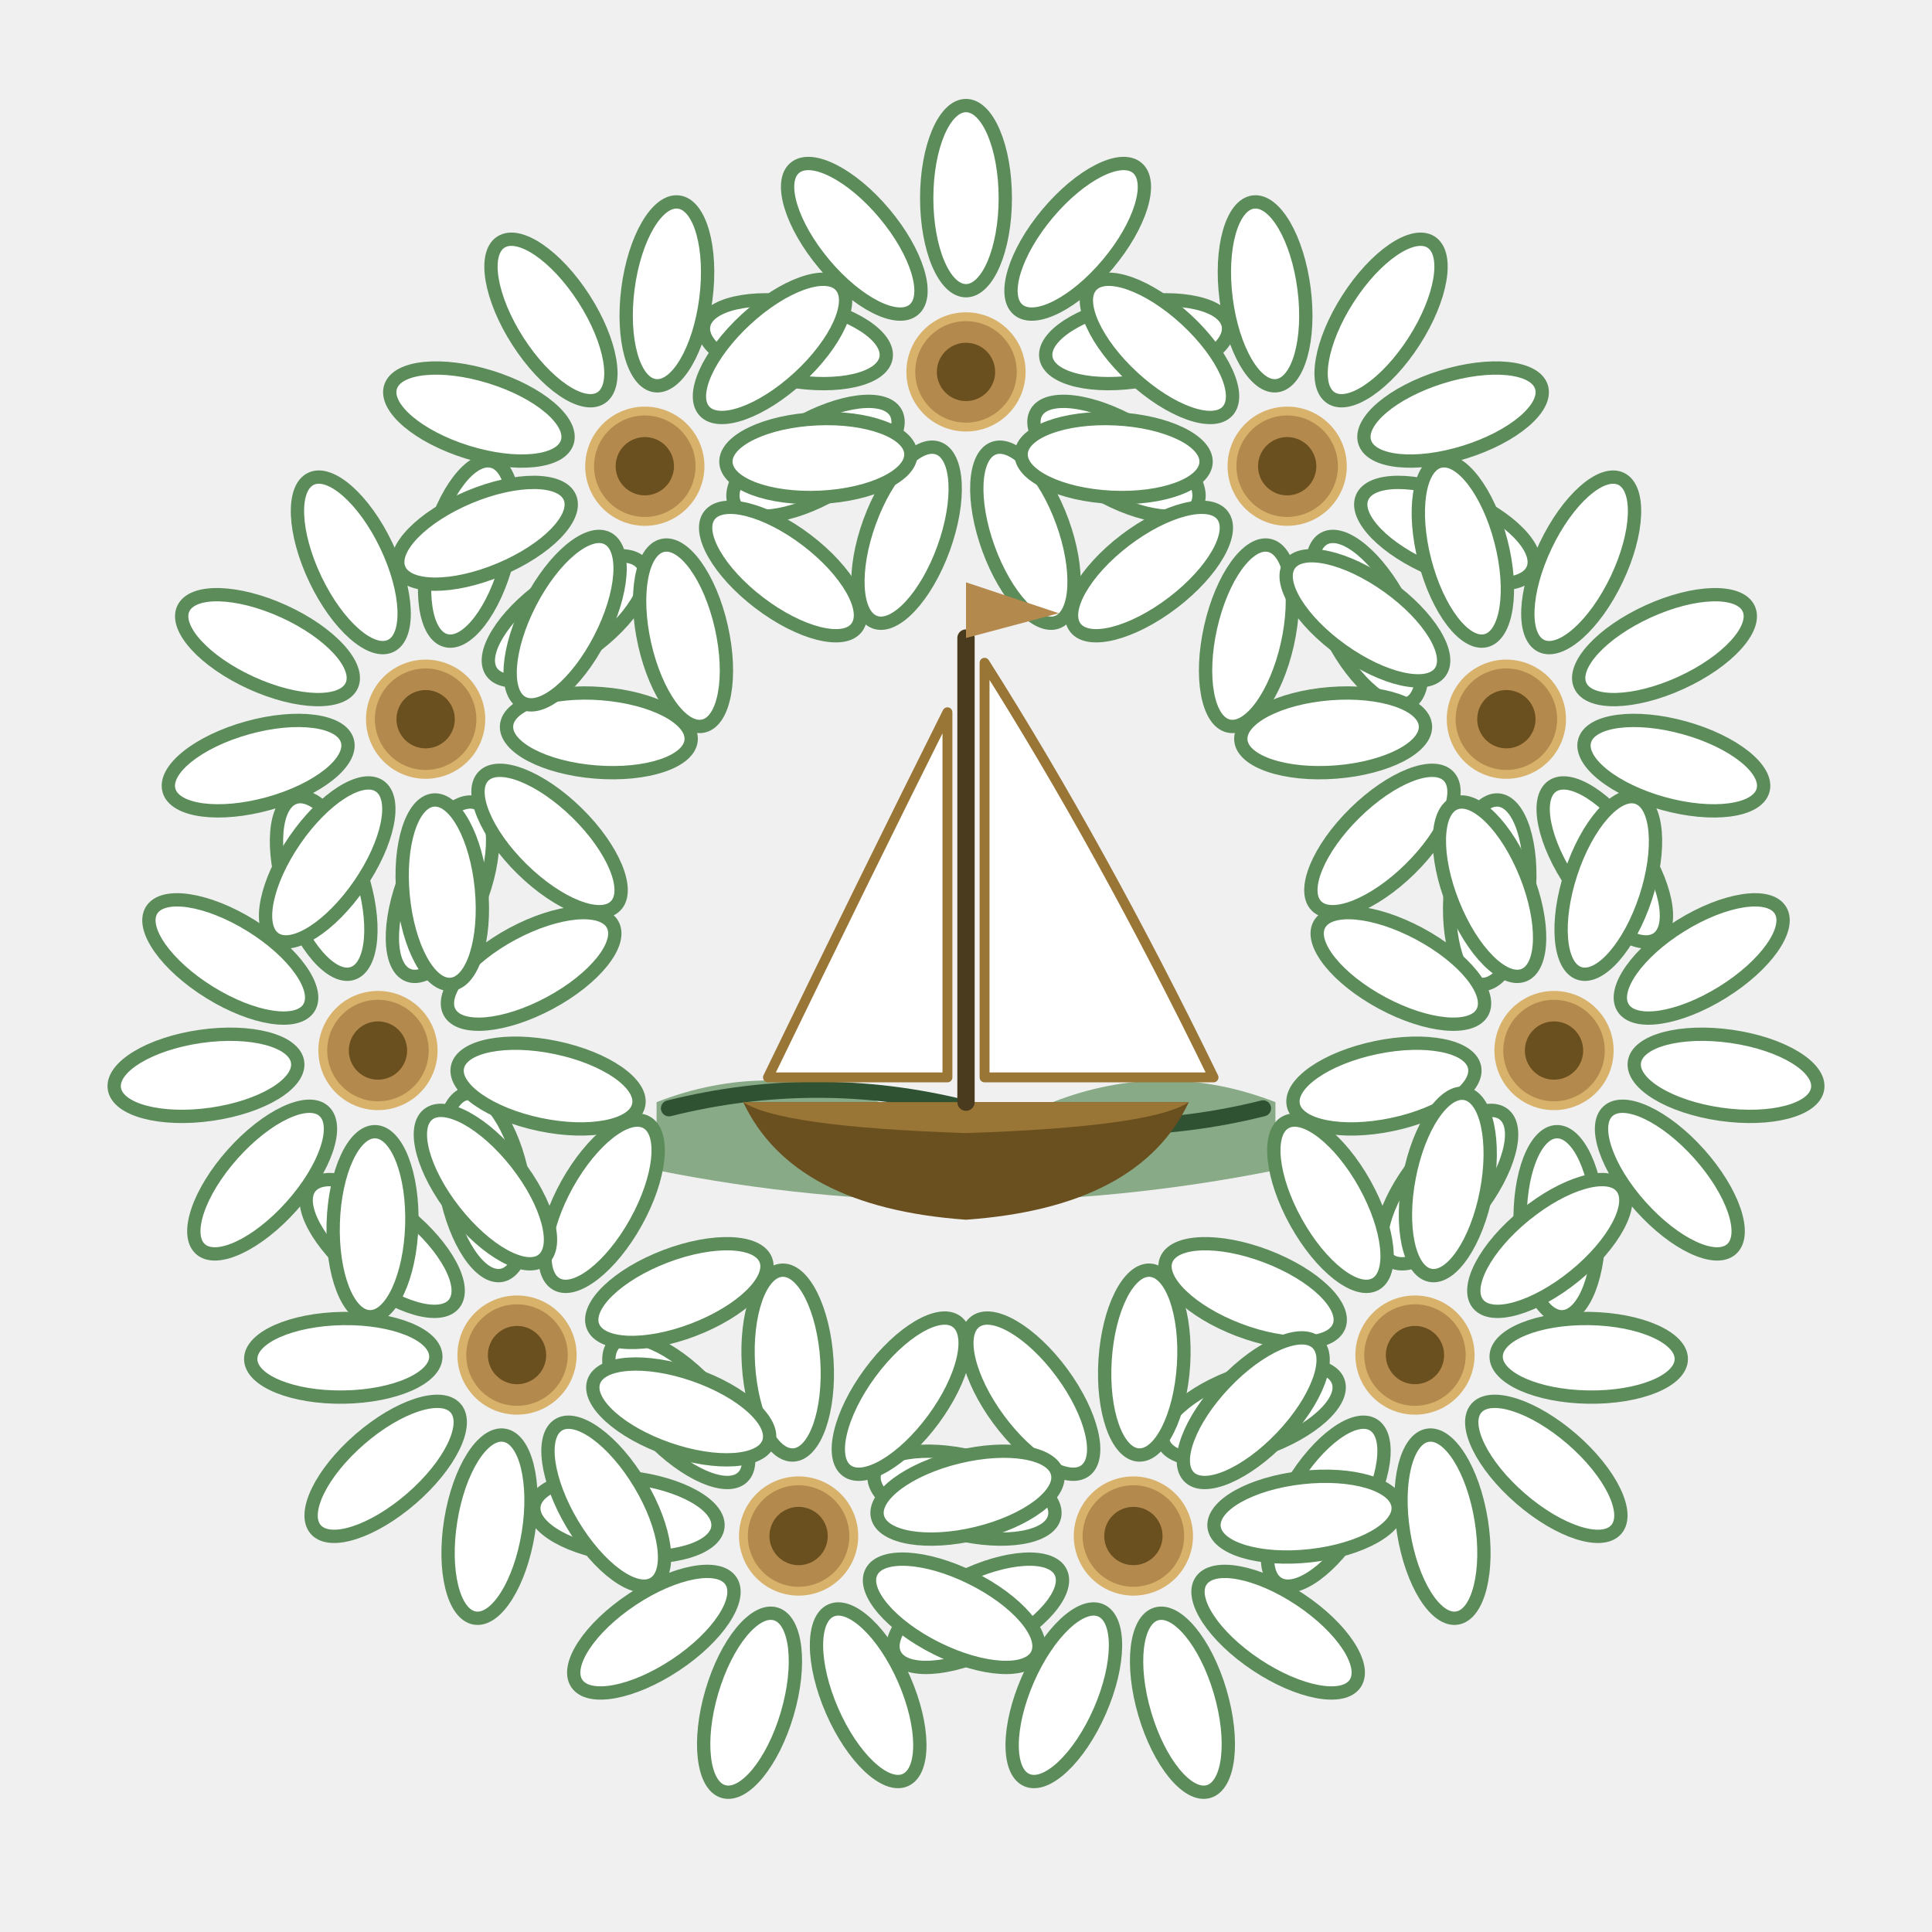
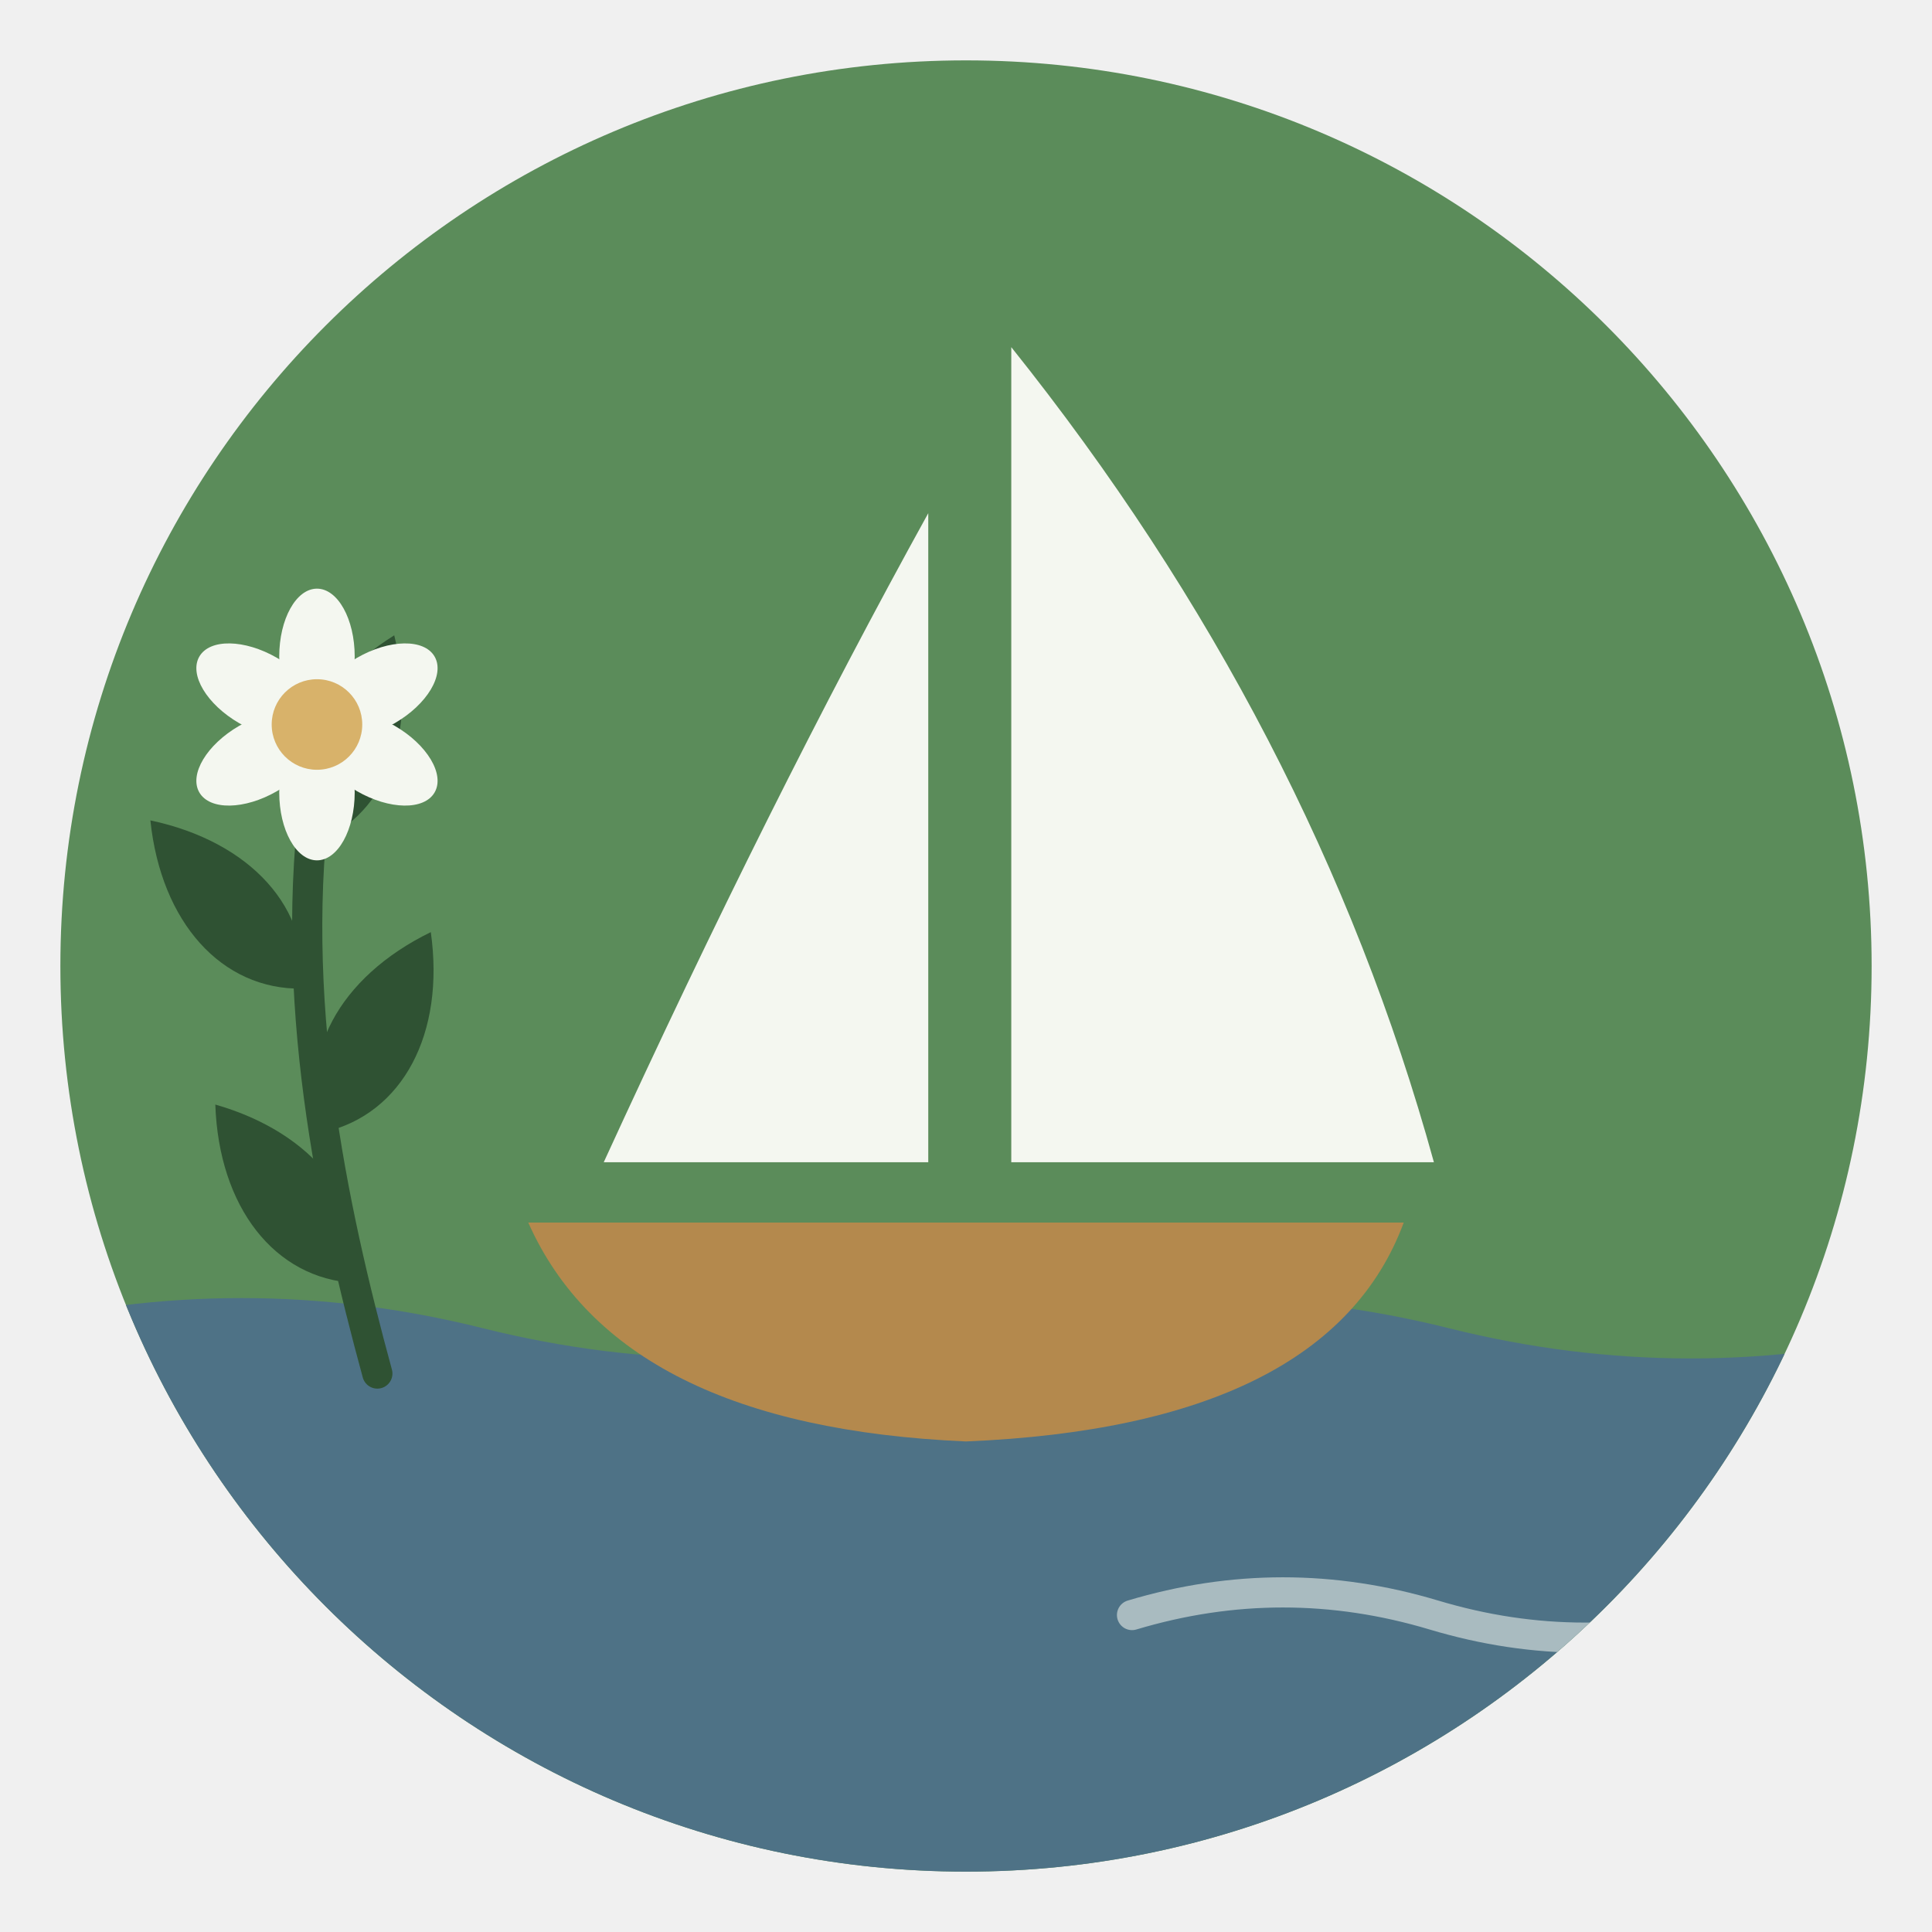
<svg xmlns="http://www.w3.org/2000/svg" viewBox="0 0 256 256">
-   <g transform="translate(128,128) scale(0.82) translate(-128,-128)">
-     <g transform="translate(128.00,32.00) rotate(0.0)">
-       <g transform="rotate(0)">
-         <ellipse cx="0" cy="-28.08" rx="6.35" ry="14.96" fill="#FFFFFF" stroke="#5B8C5A" stroke-width="2.15" />
-       </g>
-       <g transform="rotate(40)">
-         <ellipse cx="0" cy="-28.08" rx="6.35" ry="14.96" fill="#FFFFFF" stroke="#5B8C5A" stroke-width="2.15" />
-       </g>
-       <g transform="rotate(80)">
-         <ellipse cx="0" cy="-28.08" rx="6.35" ry="14.96" fill="#FFFFFF" stroke="#5B8C5A" stroke-width="2.15" />
-       </g>
-       <g transform="rotate(120)">
-         <ellipse cx="0" cy="-28.08" rx="6.35" ry="14.96" fill="#FFFFFF" stroke="#5B8C5A" stroke-width="2.15" />
-       </g>
-       <g transform="rotate(160)">
-         <ellipse cx="0" cy="-28.08" rx="6.35" ry="14.96" fill="#FFFFFF" stroke="#5B8C5A" stroke-width="2.15" />
-       </g>
-       <g transform="rotate(200)">
-         <ellipse cx="0" cy="-28.08" rx="6.35" ry="14.96" fill="#FFFFFF" stroke="#5B8C5A" stroke-width="2.15" />
-       </g>
-       <g transform="rotate(240)">
-         <ellipse cx="0" cy="-28.08" rx="6.35" ry="14.96" fill="#FFFFFF" stroke="#5B8C5A" stroke-width="2.15" />
-       </g>
-       <g transform="rotate(280)">
-         <ellipse cx="0" cy="-28.08" rx="6.35" ry="14.96" fill="#FFFFFF" stroke="#5B8C5A" stroke-width="2.15" />
-       </g>
-       <g transform="rotate(320)">
-         <ellipse cx="0" cy="-28.08" rx="6.35" ry="14.96" fill="#FFFFFF" stroke="#5B8C5A" stroke-width="2.15" />
-       </g>
-       <circle r="9.63" fill="#D8B26A" />
-       <circle r="8.20" fill="#B4894D" />
-       <circle r="4.71" fill="#6A4F1F" />
+   <defs>
+     <clipPath id="sg-disc">
+       <circle cx="128" cy="128" r="120" />
+     </clipPath>
+   </defs>
+   <circle cx="128" cy="128" r="120" fill="#5B8C5A" />
+   <g clip-path="url(#sg-disc)">
+     <path d="M0 176 Q32 168 64 176 T128 176 T192 176 T256 176 V256 H0 Z" fill="#4E7286" />
+     <path d="M150 214 Q170 208 190 214 T230 214" fill="none" stroke="#F4F7F0" stroke-width="4" stroke-linecap="round" opacity="0.55" />
+   </g>
+   <path d="M50 182 C44 160 38 132 42 104" fill="none" stroke="#2F5233" stroke-width="4" stroke-linecap="round" />
+   <g fill="#2F5233">
+     <path d="M0 0 C8 -7 8 -19 0 -30 C-8 -19 -8 -7 0 0 Z" transform="translate(47,170) rotate(-38)" />
+     <path d="M0 0 C8 -7 8 -19 0 -30 C-8 -19 -8 -7 0 0 Z" transform="translate(43,150) rotate(28)" />
+     <path d="M0 0 C8 -7 8 -19 0 -30 C-8 -19 -8 -7 0 0 Z" transform="translate(40,131) rotate(-42)" />
+     <path d="M0 0 C8 -7 8 -19 0 -30 C-8 -19 -8 -7 0 0 Z" transform="translate(41,112) rotate(22)" />
+   </g>
+   <g transform="translate(42,96)">
+     <g fill="#F4F7F0">
+       <ellipse cx="0" cy="-9" rx="5" ry="9" />
+       <ellipse cx="0" cy="-9" rx="5" ry="9" transform="rotate(60)" />
+       <ellipse cx="0" cy="-9" rx="5" ry="9" transform="rotate(120)" />
+       <ellipse cx="0" cy="-9" rx="5" ry="9" transform="rotate(180)" />
+       <ellipse cx="0" cy="-9" rx="5" ry="9" transform="rotate(240)" />
+       <ellipse cx="0" cy="-9" rx="5" ry="9" transform="rotate(300)" />
    </g>
-     <g transform="translate(179.90,47.24) rotate(32.7)">
-       <g transform="rotate(0)">
-         <ellipse cx="0" cy="-28.08" rx="6.35" ry="14.96" fill="#FFFFFF" stroke="#5B8C5A" stroke-width="2.15" />
-       </g>
-       <g transform="rotate(40)">
-         <ellipse cx="0" cy="-28.08" rx="6.35" ry="14.96" fill="#FFFFFF" stroke="#5B8C5A" stroke-width="2.15" />
-       </g>
-       <g transform="rotate(80)">
-         <ellipse cx="0" cy="-28.08" rx="6.35" ry="14.96" fill="#FFFFFF" stroke="#5B8C5A" stroke-width="2.15" />
-       </g>
-       <g transform="rotate(120)">
-         <ellipse cx="0" cy="-28.08" rx="6.35" ry="14.96" fill="#FFFFFF" stroke="#5B8C5A" stroke-width="2.15" />
-       </g>
-       <g transform="rotate(160)">
-         <ellipse cx="0" cy="-28.08" rx="6.35" ry="14.96" fill="#FFFFFF" stroke="#5B8C5A" stroke-width="2.15" />
-       </g>
-       <g transform="rotate(200)">
-         <ellipse cx="0" cy="-28.08" rx="6.35" ry="14.96" fill="#FFFFFF" stroke="#5B8C5A" stroke-width="2.15" />
-       </g>
-       <g transform="rotate(240)">
-         <ellipse cx="0" cy="-28.08" rx="6.35" ry="14.96" fill="#FFFFFF" stroke="#5B8C5A" stroke-width="2.15" />
-       </g>
-       <g transform="rotate(280)">
-         <ellipse cx="0" cy="-28.08" rx="6.35" ry="14.96" fill="#FFFFFF" stroke="#5B8C5A" stroke-width="2.15" />
-       </g>
-       <g transform="rotate(320)">
-         <ellipse cx="0" cy="-28.08" rx="6.35" ry="14.96" fill="#FFFFFF" stroke="#5B8C5A" stroke-width="2.15" />
-       </g>
-       <circle r="9.63" fill="#D8B26A" />
-       <circle r="8.20" fill="#B4894D" />
-       <circle r="4.71" fill="#6A4F1F" />
-     </g>
-     <g transform="translate(215.32,88.12) rotate(65.5)">
-       <g transform="rotate(0)">
-         <ellipse cx="0" cy="-28.08" rx="6.35" ry="14.96" fill="#FFFFFF" stroke="#5B8C5A" stroke-width="2.15" />
-       </g>
-       <g transform="rotate(40)">
-         <ellipse cx="0" cy="-28.08" rx="6.35" ry="14.96" fill="#FFFFFF" stroke="#5B8C5A" stroke-width="2.15" />
-       </g>
-       <g transform="rotate(80)">
-         <ellipse cx="0" cy="-28.08" rx="6.35" ry="14.96" fill="#FFFFFF" stroke="#5B8C5A" stroke-width="2.15" />
-       </g>
-       <g transform="rotate(120)">
-         <ellipse cx="0" cy="-28.08" rx="6.35" ry="14.96" fill="#FFFFFF" stroke="#5B8C5A" stroke-width="2.15" />
-       </g>
-       <g transform="rotate(160)">
-         <ellipse cx="0" cy="-28.08" rx="6.35" ry="14.96" fill="#FFFFFF" stroke="#5B8C5A" stroke-width="2.15" />
-       </g>
-       <g transform="rotate(200)">
-         <ellipse cx="0" cy="-28.08" rx="6.35" ry="14.96" fill="#FFFFFF" stroke="#5B8C5A" stroke-width="2.15" />
-       </g>
-       <g transform="rotate(240)">
-         <ellipse cx="0" cy="-28.08" rx="6.35" ry="14.96" fill="#FFFFFF" stroke="#5B8C5A" stroke-width="2.15" />
-       </g>
-       <g transform="rotate(280)">
-         <ellipse cx="0" cy="-28.08" rx="6.35" ry="14.96" fill="#FFFFFF" stroke="#5B8C5A" stroke-width="2.15" />
-       </g>
-       <g transform="rotate(320)">
-         <ellipse cx="0" cy="-28.08" rx="6.35" ry="14.96" fill="#FFFFFF" stroke="#5B8C5A" stroke-width="2.15" />
-       </g>
-       <circle r="9.63" fill="#D8B26A" />
-       <circle r="8.20" fill="#B4894D" />
-       <circle r="4.71" fill="#6A4F1F" />
-     </g>
-     <g transform="translate(223.02,141.66) rotate(98.2)">
-       <g transform="rotate(0)">
-         <ellipse cx="0" cy="-28.08" rx="6.35" ry="14.96" fill="#FFFFFF" stroke="#5B8C5A" stroke-width="2.15" />
-       </g>
-       <g transform="rotate(40)">
-         <ellipse cx="0" cy="-28.08" rx="6.35" ry="14.96" fill="#FFFFFF" stroke="#5B8C5A" stroke-width="2.15" />
-       </g>
-       <g transform="rotate(80)">
-         <ellipse cx="0" cy="-28.08" rx="6.35" ry="14.96" fill="#FFFFFF" stroke="#5B8C5A" stroke-width="2.15" />
-       </g>
-       <g transform="rotate(120)">
-         <ellipse cx="0" cy="-28.08" rx="6.35" ry="14.96" fill="#FFFFFF" stroke="#5B8C5A" stroke-width="2.15" />
-       </g>
-       <g transform="rotate(160)">
-         <ellipse cx="0" cy="-28.08" rx="6.35" ry="14.96" fill="#FFFFFF" stroke="#5B8C5A" stroke-width="2.15" />
-       </g>
-       <g transform="rotate(200)">
-         <ellipse cx="0" cy="-28.08" rx="6.35" ry="14.96" fill="#FFFFFF" stroke="#5B8C5A" stroke-width="2.15" />
-       </g>
-       <g transform="rotate(240)">
-         <ellipse cx="0" cy="-28.08" rx="6.35" ry="14.96" fill="#FFFFFF" stroke="#5B8C5A" stroke-width="2.15" />
-       </g>
-       <g transform="rotate(280)">
-         <ellipse cx="0" cy="-28.08" rx="6.35" ry="14.96" fill="#FFFFFF" stroke="#5B8C5A" stroke-width="2.15" />
-       </g>
-       <g transform="rotate(320)">
-         <ellipse cx="0" cy="-28.08" rx="6.35" ry="14.96" fill="#FFFFFF" stroke="#5B8C5A" stroke-width="2.15" />
-       </g>
-       <circle r="9.63" fill="#D8B26A" />
-       <circle r="8.20" fill="#B4894D" />
-       <circle r="4.71" fill="#6A4F1F" />
-     </g>
-     <g transform="translate(200.55,190.87) rotate(130.9)">
-       <g transform="rotate(0)">
-         <ellipse cx="0" cy="-28.08" rx="6.35" ry="14.96" fill="#FFFFFF" stroke="#5B8C5A" stroke-width="2.15" />
-       </g>
-       <g transform="rotate(40)">
-         <ellipse cx="0" cy="-28.08" rx="6.35" ry="14.96" fill="#FFFFFF" stroke="#5B8C5A" stroke-width="2.15" />
-       </g>
-       <g transform="rotate(80)">
-         <ellipse cx="0" cy="-28.08" rx="6.35" ry="14.96" fill="#FFFFFF" stroke="#5B8C5A" stroke-width="2.15" />
-       </g>
-       <g transform="rotate(120)">
-         <ellipse cx="0" cy="-28.08" rx="6.35" ry="14.96" fill="#FFFFFF" stroke="#5B8C5A" stroke-width="2.15" />
-       </g>
-       <g transform="rotate(160)">
-         <ellipse cx="0" cy="-28.08" rx="6.35" ry="14.96" fill="#FFFFFF" stroke="#5B8C5A" stroke-width="2.15" />
-       </g>
-       <g transform="rotate(200)">
-         <ellipse cx="0" cy="-28.08" rx="6.35" ry="14.96" fill="#FFFFFF" stroke="#5B8C5A" stroke-width="2.15" />
-       </g>
-       <g transform="rotate(240)">
-         <ellipse cx="0" cy="-28.08" rx="6.35" ry="14.96" fill="#FFFFFF" stroke="#5B8C5A" stroke-width="2.15" />
-       </g>
-       <g transform="rotate(280)">
-         <ellipse cx="0" cy="-28.08" rx="6.35" ry="14.96" fill="#FFFFFF" stroke="#5B8C5A" stroke-width="2.15" />
-       </g>
-       <g transform="rotate(320)">
-         <ellipse cx="0" cy="-28.08" rx="6.35" ry="14.96" fill="#FFFFFF" stroke="#5B8C5A" stroke-width="2.15" />
-       </g>
-       <circle r="9.63" fill="#D8B26A" />
-       <circle r="8.20" fill="#B4894D" />
-       <circle r="4.71" fill="#6A4F1F" />
-     </g>
-     <g transform="translate(155.05,220.11) rotate(163.6)">
-       <g transform="rotate(0)">
-         <ellipse cx="0" cy="-28.08" rx="6.35" ry="14.96" fill="#FFFFFF" stroke="#5B8C5A" stroke-width="2.15" />
-       </g>
-       <g transform="rotate(40)">
-         <ellipse cx="0" cy="-28.08" rx="6.35" ry="14.96" fill="#FFFFFF" stroke="#5B8C5A" stroke-width="2.15" />
-       </g>
-       <g transform="rotate(80)">
-         <ellipse cx="0" cy="-28.08" rx="6.35" ry="14.96" fill="#FFFFFF" stroke="#5B8C5A" stroke-width="2.15" />
-       </g>
-       <g transform="rotate(120)">
-         <ellipse cx="0" cy="-28.08" rx="6.35" ry="14.96" fill="#FFFFFF" stroke="#5B8C5A" stroke-width="2.15" />
-       </g>
-       <g transform="rotate(160)">
-         <ellipse cx="0" cy="-28.08" rx="6.35" ry="14.96" fill="#FFFFFF" stroke="#5B8C5A" stroke-width="2.15" />
-       </g>
-       <g transform="rotate(200)">
-         <ellipse cx="0" cy="-28.08" rx="6.35" ry="14.96" fill="#FFFFFF" stroke="#5B8C5A" stroke-width="2.15" />
-       </g>
-       <g transform="rotate(240)">
-         <ellipse cx="0" cy="-28.08" rx="6.35" ry="14.96" fill="#FFFFFF" stroke="#5B8C5A" stroke-width="2.15" />
-       </g>
-       <g transform="rotate(280)">
-         <ellipse cx="0" cy="-28.08" rx="6.35" ry="14.96" fill="#FFFFFF" stroke="#5B8C5A" stroke-width="2.15" />
-       </g>
-       <g transform="rotate(320)">
-         <ellipse cx="0" cy="-28.08" rx="6.35" ry="14.96" fill="#FFFFFF" stroke="#5B8C5A" stroke-width="2.15" />
-       </g>
-       <circle r="9.63" fill="#D8B26A" />
-       <circle r="8.20" fill="#B4894D" />
-       <circle r="4.71" fill="#6A4F1F" />
-     </g>
-     <g transform="translate(100.95,220.11) rotate(196.4)">
-       <g transform="rotate(0)">
-         <ellipse cx="0" cy="-28.08" rx="6.35" ry="14.96" fill="#FFFFFF" stroke="#5B8C5A" stroke-width="2.15" />
-       </g>
-       <g transform="rotate(40)">
-         <ellipse cx="0" cy="-28.08" rx="6.35" ry="14.96" fill="#FFFFFF" stroke="#5B8C5A" stroke-width="2.15" />
-       </g>
-       <g transform="rotate(80)">
-         <ellipse cx="0" cy="-28.08" rx="6.35" ry="14.96" fill="#FFFFFF" stroke="#5B8C5A" stroke-width="2.15" />
-       </g>
-       <g transform="rotate(120)">
-         <ellipse cx="0" cy="-28.08" rx="6.35" ry="14.96" fill="#FFFFFF" stroke="#5B8C5A" stroke-width="2.15" />
-       </g>
-       <g transform="rotate(160)">
-         <ellipse cx="0" cy="-28.08" rx="6.35" ry="14.96" fill="#FFFFFF" stroke="#5B8C5A" stroke-width="2.15" />
-       </g>
-       <g transform="rotate(200)">
-         <ellipse cx="0" cy="-28.08" rx="6.35" ry="14.96" fill="#FFFFFF" stroke="#5B8C5A" stroke-width="2.15" />
-       </g>
-       <g transform="rotate(240)">
-         <ellipse cx="0" cy="-28.08" rx="6.35" ry="14.96" fill="#FFFFFF" stroke="#5B8C5A" stroke-width="2.15" />
-       </g>
-       <g transform="rotate(280)">
-         <ellipse cx="0" cy="-28.08" rx="6.35" ry="14.96" fill="#FFFFFF" stroke="#5B8C5A" stroke-width="2.15" />
-       </g>
-       <g transform="rotate(320)">
-         <ellipse cx="0" cy="-28.08" rx="6.35" ry="14.96" fill="#FFFFFF" stroke="#5B8C5A" stroke-width="2.15" />
-       </g>
-       <circle r="9.63" fill="#D8B26A" />
-       <circle r="8.20" fill="#B4894D" />
-       <circle r="4.71" fill="#6A4F1F" />
-     </g>
-     <g transform="translate(55.45,190.87) rotate(229.1)">
-       <g transform="rotate(0)">
-         <ellipse cx="0" cy="-28.08" rx="6.35" ry="14.96" fill="#FFFFFF" stroke="#5B8C5A" stroke-width="2.15" />
-       </g>
-       <g transform="rotate(40)">
-         <ellipse cx="0" cy="-28.08" rx="6.35" ry="14.96" fill="#FFFFFF" stroke="#5B8C5A" stroke-width="2.15" />
-       </g>
-       <g transform="rotate(80)">
-         <ellipse cx="0" cy="-28.08" rx="6.35" ry="14.96" fill="#FFFFFF" stroke="#5B8C5A" stroke-width="2.15" />
-       </g>
-       <g transform="rotate(120)">
-         <ellipse cx="0" cy="-28.08" rx="6.35" ry="14.96" fill="#FFFFFF" stroke="#5B8C5A" stroke-width="2.15" />
-       </g>
-       <g transform="rotate(160)">
-         <ellipse cx="0" cy="-28.08" rx="6.35" ry="14.96" fill="#FFFFFF" stroke="#5B8C5A" stroke-width="2.15" />
-       </g>
-       <g transform="rotate(200)">
-         <ellipse cx="0" cy="-28.08" rx="6.35" ry="14.96" fill="#FFFFFF" stroke="#5B8C5A" stroke-width="2.15" />
-       </g>
-       <g transform="rotate(240)">
-         <ellipse cx="0" cy="-28.08" rx="6.35" ry="14.96" fill="#FFFFFF" stroke="#5B8C5A" stroke-width="2.15" />
-       </g>
-       <g transform="rotate(280)">
-         <ellipse cx="0" cy="-28.08" rx="6.35" ry="14.96" fill="#FFFFFF" stroke="#5B8C5A" stroke-width="2.15" />
-       </g>
-       <g transform="rotate(320)">
-         <ellipse cx="0" cy="-28.08" rx="6.35" ry="14.96" fill="#FFFFFF" stroke="#5B8C5A" stroke-width="2.15" />
-       </g>
-       <circle r="9.63" fill="#D8B26A" />
-       <circle r="8.20" fill="#B4894D" />
-       <circle r="4.71" fill="#6A4F1F" />
-     </g>
-     <g transform="translate(32.98,141.66) rotate(261.8)">
-       <g transform="rotate(0)">
-         <ellipse cx="0" cy="-28.08" rx="6.35" ry="14.96" fill="#FFFFFF" stroke="#5B8C5A" stroke-width="2.15" />
-       </g>
-       <g transform="rotate(40)">
-         <ellipse cx="0" cy="-28.08" rx="6.35" ry="14.96" fill="#FFFFFF" stroke="#5B8C5A" stroke-width="2.15" />
-       </g>
-       <g transform="rotate(80)">
-         <ellipse cx="0" cy="-28.08" rx="6.35" ry="14.96" fill="#FFFFFF" stroke="#5B8C5A" stroke-width="2.15" />
-       </g>
-       <g transform="rotate(120)">
-         <ellipse cx="0" cy="-28.08" rx="6.35" ry="14.96" fill="#FFFFFF" stroke="#5B8C5A" stroke-width="2.15" />
-       </g>
-       <g transform="rotate(160)">
-         <ellipse cx="0" cy="-28.08" rx="6.35" ry="14.96" fill="#FFFFFF" stroke="#5B8C5A" stroke-width="2.15" />
-       </g>
-       <g transform="rotate(200)">
-         <ellipse cx="0" cy="-28.08" rx="6.35" ry="14.96" fill="#FFFFFF" stroke="#5B8C5A" stroke-width="2.15" />
-       </g>
-       <g transform="rotate(240)">
-         <ellipse cx="0" cy="-28.08" rx="6.35" ry="14.96" fill="#FFFFFF" stroke="#5B8C5A" stroke-width="2.15" />
-       </g>
-       <g transform="rotate(280)">
-         <ellipse cx="0" cy="-28.08" rx="6.35" ry="14.96" fill="#FFFFFF" stroke="#5B8C5A" stroke-width="2.15" />
-       </g>
-       <g transform="rotate(320)">
-         <ellipse cx="0" cy="-28.08" rx="6.35" ry="14.96" fill="#FFFFFF" stroke="#5B8C5A" stroke-width="2.15" />
-       </g>
-       <circle r="9.63" fill="#D8B26A" />
-       <circle r="8.20" fill="#B4894D" />
-       <circle r="4.71" fill="#6A4F1F" />
-     </g>
-     <g transform="translate(40.68,88.12) rotate(294.5)">
-       <g transform="rotate(0)">
-         <ellipse cx="0" cy="-28.08" rx="6.35" ry="14.96" fill="#FFFFFF" stroke="#5B8C5A" stroke-width="2.15" />
-       </g>
-       <g transform="rotate(40)">
-         <ellipse cx="0" cy="-28.08" rx="6.35" ry="14.96" fill="#FFFFFF" stroke="#5B8C5A" stroke-width="2.15" />
-       </g>
-       <g transform="rotate(80)">
-         <ellipse cx="0" cy="-28.08" rx="6.35" ry="14.96" fill="#FFFFFF" stroke="#5B8C5A" stroke-width="2.15" />
-       </g>
-       <g transform="rotate(120)">
-         <ellipse cx="0" cy="-28.08" rx="6.35" ry="14.96" fill="#FFFFFF" stroke="#5B8C5A" stroke-width="2.15" />
-       </g>
-       <g transform="rotate(160)">
-         <ellipse cx="0" cy="-28.08" rx="6.35" ry="14.96" fill="#FFFFFF" stroke="#5B8C5A" stroke-width="2.15" />
-       </g>
-       <g transform="rotate(200)">
-         <ellipse cx="0" cy="-28.08" rx="6.35" ry="14.96" fill="#FFFFFF" stroke="#5B8C5A" stroke-width="2.15" />
-       </g>
-       <g transform="rotate(240)">
-         <ellipse cx="0" cy="-28.08" rx="6.35" ry="14.96" fill="#FFFFFF" stroke="#5B8C5A" stroke-width="2.15" />
-       </g>
-       <g transform="rotate(280)">
-         <ellipse cx="0" cy="-28.08" rx="6.35" ry="14.96" fill="#FFFFFF" stroke="#5B8C5A" stroke-width="2.15" />
-       </g>
-       <g transform="rotate(320)">
-         <ellipse cx="0" cy="-28.08" rx="6.35" ry="14.96" fill="#FFFFFF" stroke="#5B8C5A" stroke-width="2.15" />
-       </g>
-       <circle r="9.63" fill="#D8B26A" />
-       <circle r="8.20" fill="#B4894D" />
-       <circle r="4.71" fill="#6A4F1F" />
-     </g>
-     <g transform="translate(76.10,47.24) rotate(327.3)">
-       <g transform="rotate(0)">
-         <ellipse cx="0" cy="-28.08" rx="6.35" ry="14.96" fill="#FFFFFF" stroke="#5B8C5A" stroke-width="2.15" />
-       </g>
-       <g transform="rotate(40)">
-         <ellipse cx="0" cy="-28.08" rx="6.35" ry="14.96" fill="#FFFFFF" stroke="#5B8C5A" stroke-width="2.15" />
-       </g>
-       <g transform="rotate(80)">
-         <ellipse cx="0" cy="-28.08" rx="6.35" ry="14.96" fill="#FFFFFF" stroke="#5B8C5A" stroke-width="2.15" />
-       </g>
-       <g transform="rotate(120)">
-         <ellipse cx="0" cy="-28.08" rx="6.35" ry="14.96" fill="#FFFFFF" stroke="#5B8C5A" stroke-width="2.15" />
-       </g>
-       <g transform="rotate(160)">
-         <ellipse cx="0" cy="-28.08" rx="6.35" ry="14.96" fill="#FFFFFF" stroke="#5B8C5A" stroke-width="2.15" />
-       </g>
-       <g transform="rotate(200)">
-         <ellipse cx="0" cy="-28.08" rx="6.35" ry="14.96" fill="#FFFFFF" stroke="#5B8C5A" stroke-width="2.15" />
-       </g>
-       <g transform="rotate(240)">
-         <ellipse cx="0" cy="-28.08" rx="6.35" ry="14.96" fill="#FFFFFF" stroke="#5B8C5A" stroke-width="2.15" />
-       </g>
-       <g transform="rotate(280)">
-         <ellipse cx="0" cy="-28.08" rx="6.35" ry="14.96" fill="#FFFFFF" stroke="#5B8C5A" stroke-width="2.15" />
-       </g>
-       <g transform="rotate(320)">
-         <ellipse cx="0" cy="-28.08" rx="6.35" ry="14.96" fill="#FFFFFF" stroke="#5B8C5A" stroke-width="2.15" />
-       </g>
-       <circle r="9.63" fill="#D8B26A" />
-       <circle r="8.20" fill="#B4894D" />
-       <circle r="4.71" fill="#6A4F1F" />
-     </g>
-     <g>
-       <path d="M 78 150 Q 96 143 114 150 Q 128 156 142 150 Q 160 143 178 150 L 178 161 Q 128 171 78 161 Z" fill="#5B8C5A" opacity="0.7" />
-       <path d="M 80 151 Q 104 145 128 151 Q 152 157 176 151" fill="none" stroke="#2F5233" stroke-width="2.6" stroke-linecap="round" />
-       <path d="M 92 150 L 164 150 Q 156 167 128 169 Q 100 167 92 150 Z" fill="#6A4F1F" />
-       <path d="M 92 150 L 164 150 Q 158 154 128 155 Q 98 154 92 150 Z" fill="#9A7636" />
-       <line x1="128" y1="150" x2="128" y2="75" stroke="#4A3A1E" stroke-width="2.8" stroke-linecap="round" />
-       <path d="M 131 79 L 131 146 L 168 146 Q 150 109 131 79 Z" fill="#FFFFFF" stroke="#9A7636" stroke-width="1.6" stroke-linejoin="round" />
-       <path d="M 125 87 L 125 146 L 96 146 Q 112 113 125 87 Z" fill="#FFFFFF" stroke="#9A7636" stroke-width="1.6" stroke-linejoin="round" />
-       <path d="M 128 75 L 143 71 L 128 66 Z" fill="#B4894D" />
-     </g>
+     <circle r="6" fill="#D8B26A" />
  </g>
+   <path d="M70 162 H186 Q176 189 128 191 Q82 189 70 162 Z" fill="#B4894D" />
+   <path d="M134 46 V154 H190 Q174 96 134 46 Z" fill="#F4F7F0" />
+   <path d="M123 68 V154 H80 Q102 106 123 68 Z" fill="#F4F7F0" />
</svg>
